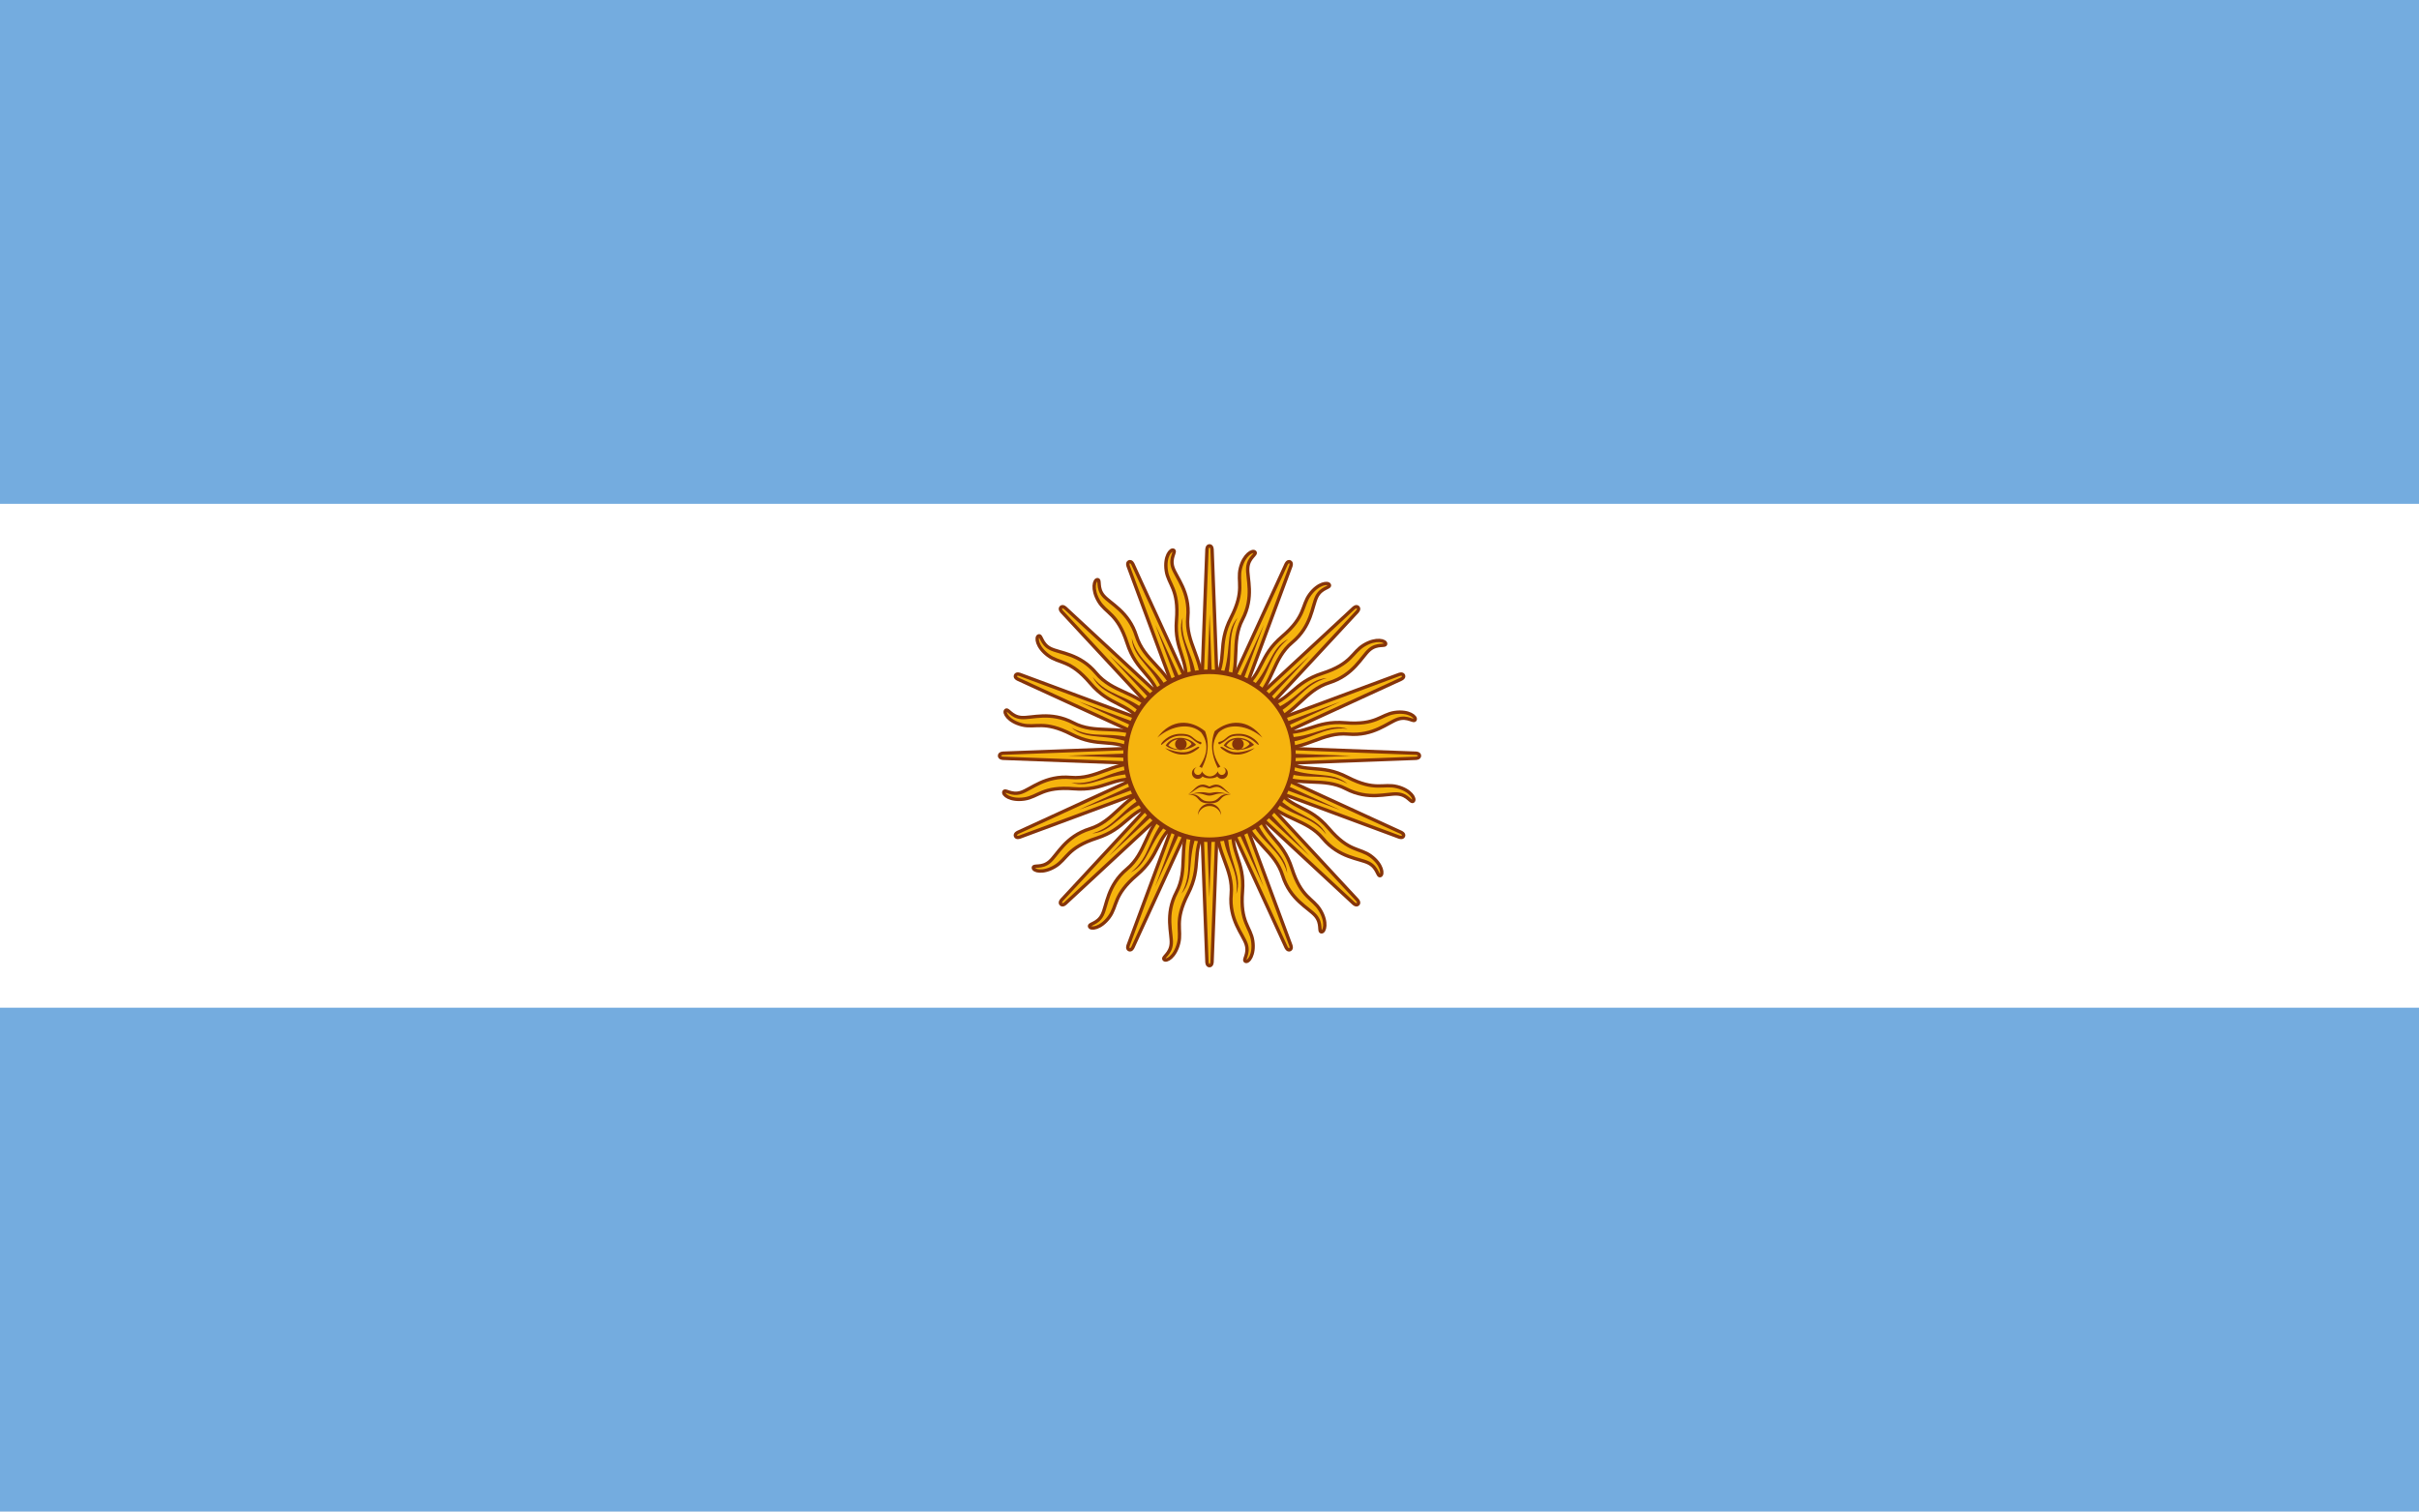
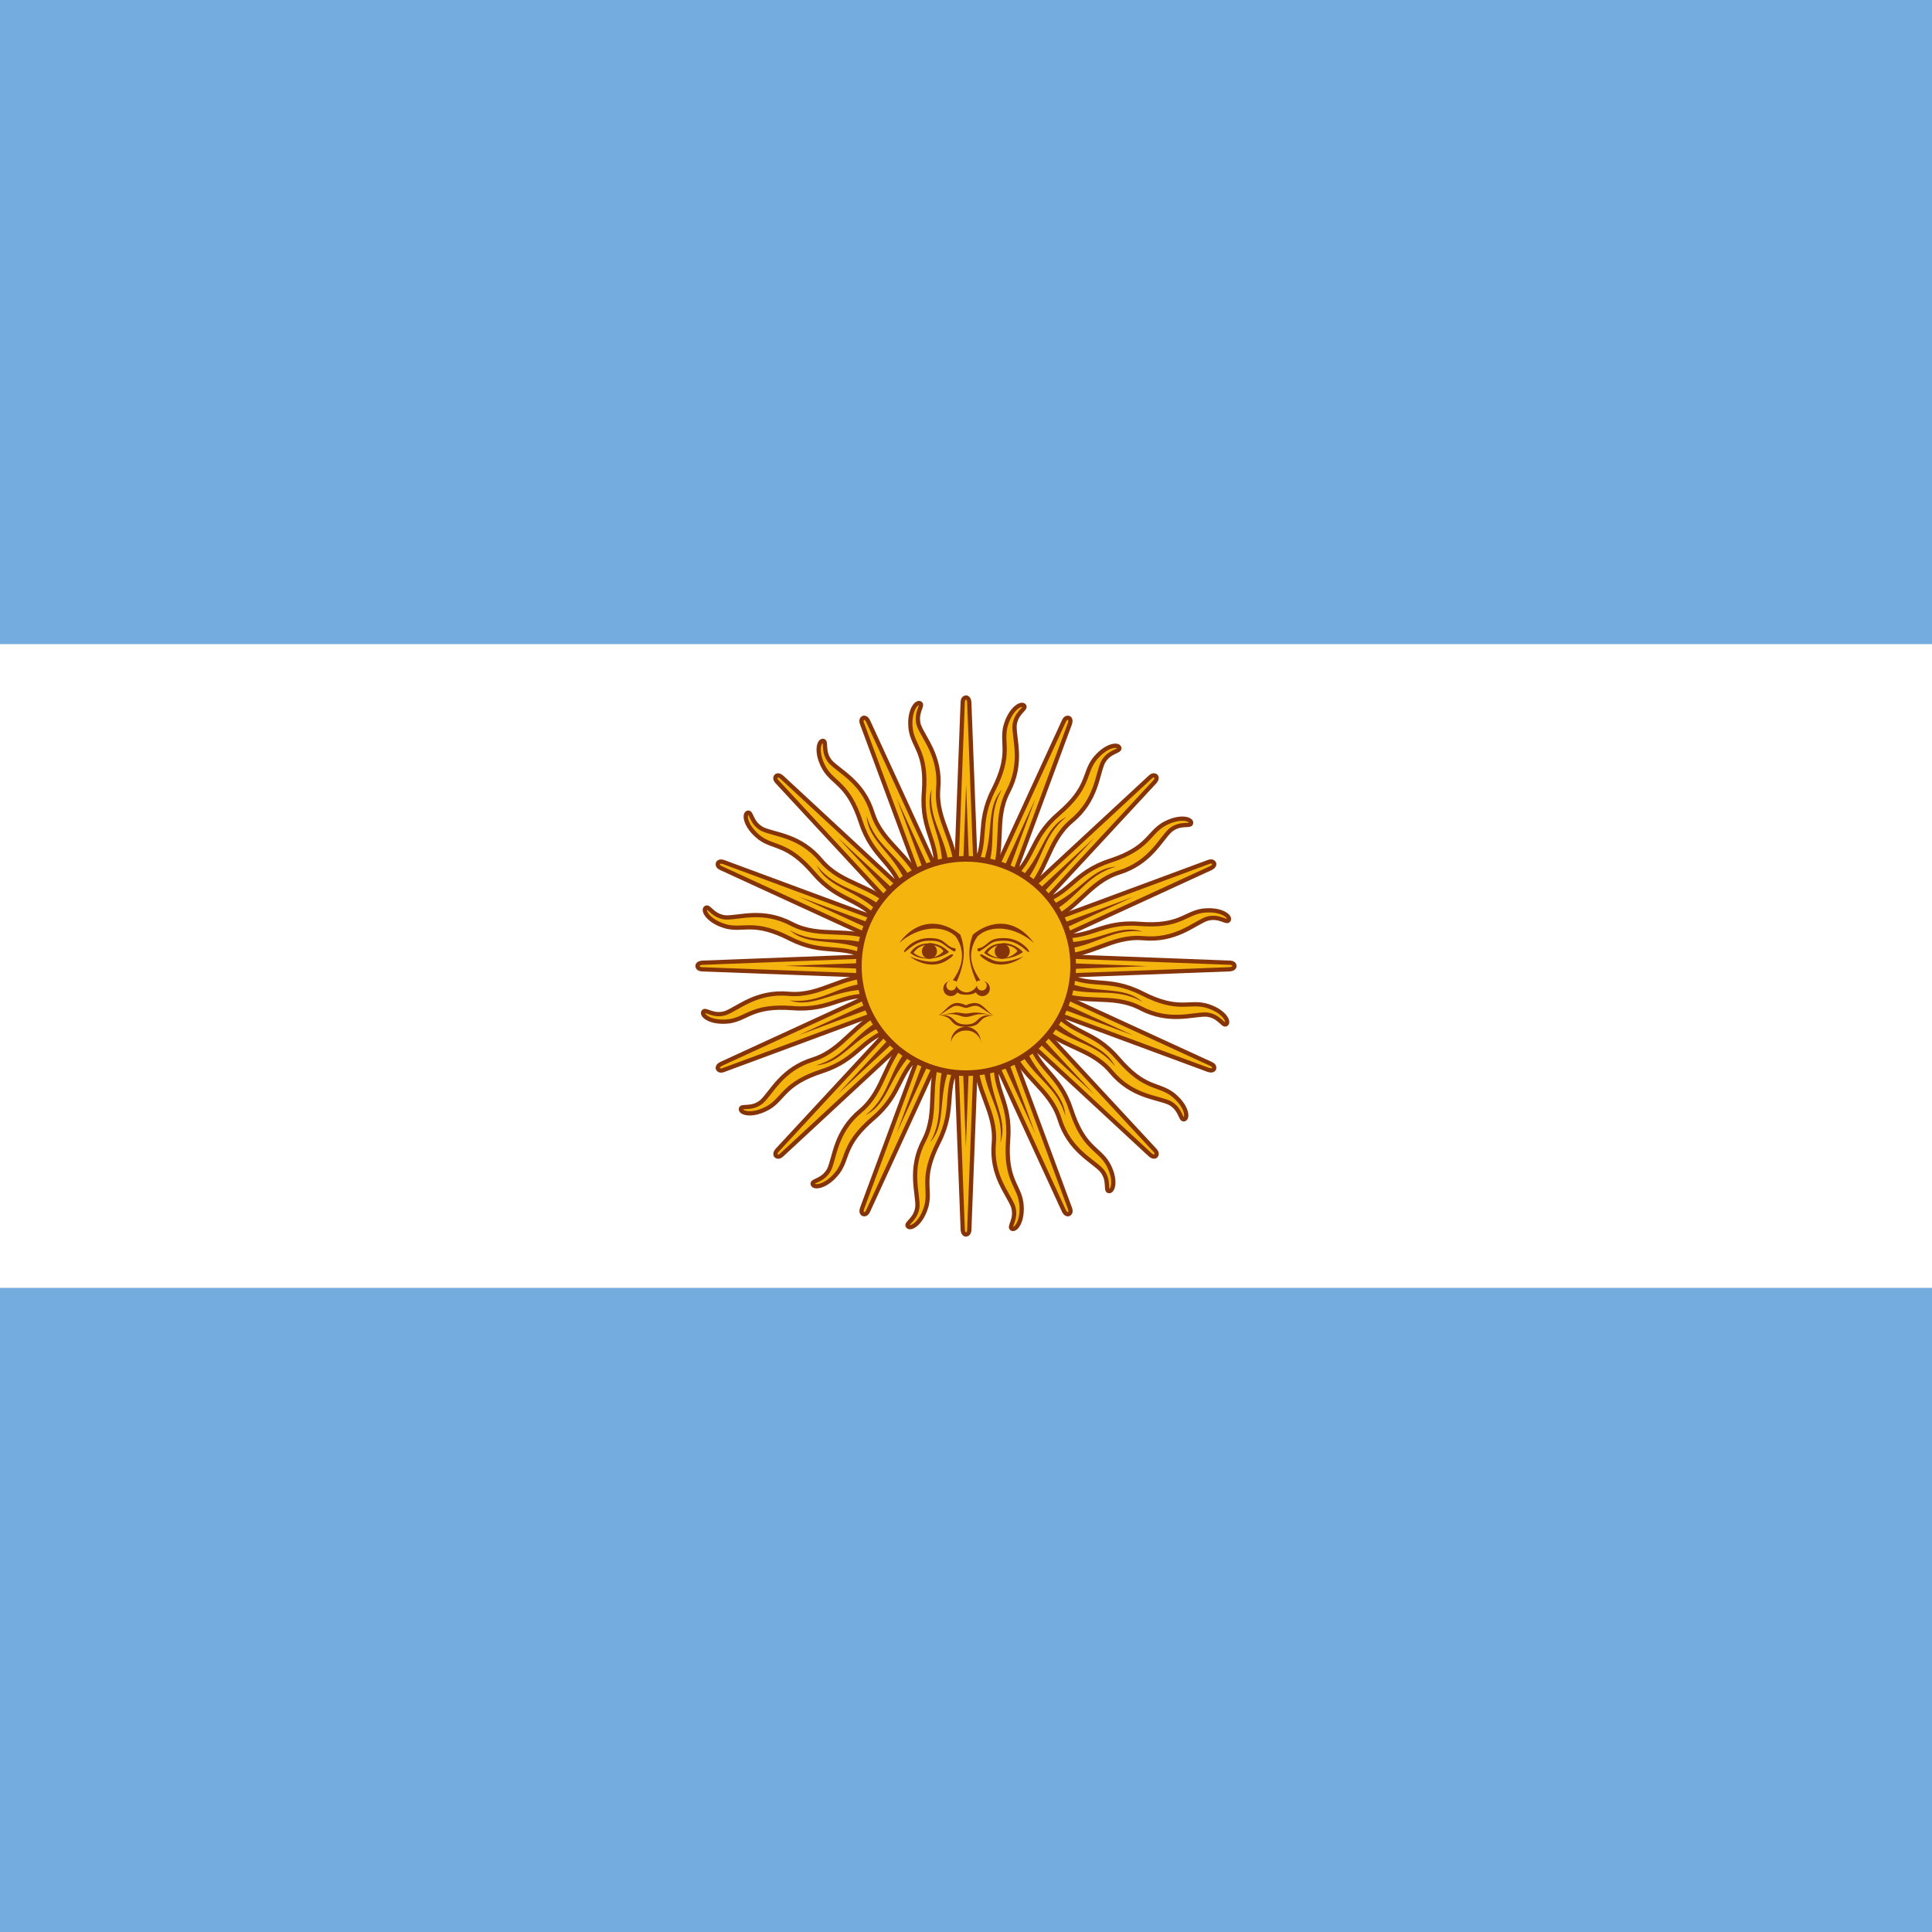
- <svg xmlns="http://www.w3.org/2000/svg" xmlns:xlink="http://www.w3.org/1999/xlink" width="800" version="1.0" height="500">
-   <rect width="800" fill="#74acdf" height="500" />
-   <rect y="166.67" width="800" fill="#fff" height="166.67" />
-   <g id="rays">
-     <path id="ray1" stroke-width="1.112" stroke="#85340a" fill="#f6b40e" d="m396.84 251.31l28.454 61.992s0.49 1.185 1.28 0.859c0.79-0.327 0.299-1.512 0.299-1.512l-23.715-63.956m-0.68 24.12c-0.346 9.428 5.453 14.613 4.694 23.032-0.757 8.42 3.867 13.18 4.94 16.454 1.073 3.274-1.16 5.232-0.198 5.698 0.963 0.466 3.07-2.121 2.383-6.776-0.687-4.655-4.22-6.037-3.39-16.32 0.83-10.283-4.206-12.678-2.98-22.058" />
-     <use xlink:href="#ray1" transform="rotate(22.5 400,250)" />
-     <use xlink:href="#ray1" transform="rotate(45 400,250)" />
-     <use xlink:href="#ray1" transform="rotate(67.5 400,250)" />
-     <path id="ray2" fill="#85340a" d="m404.31 274.41c0.453 9.054 5.587 13.063 4.579 21.314 2.213-6.525-3.123-11.583-2.82-21.22m-7.649-23.757l19.487 42.577-16.329-43.887" />
-     <use xlink:href="#ray2" transform="rotate(22.5 400,250)" />
-     <use xlink:href="#ray2" transform="rotate(45 400,250)" />
-     <use xlink:href="#ray2" transform="rotate(67.5 400,250)" />
+ <svg xmlns="http://www.w3.org/2000/svg" xmlns:xlink="http://www.w3.org/1999/xlink" id="flag-icon-css-ar" width="512" height="512">
+   <path fill="#74acdf" d="M0 0h512v512H0z" />
+   <path fill="#fff" d="M0 170.7h512v170.6H0z" />
+   <g id="c" transform="translate(-153.6) scale(1.024)">
+     <path id="a" fill="#f6b40e" stroke="#85340a" stroke-width="1.1" d="M396.8 251.3l28.5 62s.5 1.2 1.3.9c.8-.4.3-1.5.3-1.5l-23.7-64m-.7 24.1c-.4 9.4 5.4 14.6 4.7 23-.8 8.5 3.8 13.2 5 16.5 1 3.3-1.3 5.2-.3 5.7s3-2.1 2.4-6.8c-.7-4.6-4.2-6-3.4-16.3.8-10.3-4.2-12.7-3-22" />
+     <use width="100%" height="100%" transform="rotate(22.5 400 250)" xlink:href="#a" />
+     <use width="100%" height="100%" transform="rotate(45 400 250)" xlink:href="#a" />
+     <use width="100%" height="100%" transform="rotate(67.5 400 250)" xlink:href="#a" />
+     <path id="b" fill="#85340a" d="M404.3 274.4c.5 9 5.6 13 4.6 21.3 2.2-6.5-3.1-11.6-2.8-21.2m-7.7-23.8l19.5 42.6-16.3-43.9" />
+     <use width="100%" height="100%" transform="rotate(22.5 400 250)" xlink:href="#b" />
+     <use width="100%" height="100%" transform="rotate(45 400 250)" xlink:href="#b" />
+     <use width="100%" height="100%" transform="rotate(67.5 400 250)" xlink:href="#b" />
  </g>
-   <use xlink:href="#rays" transform="rotate(90 400,250)" />
-   <use xlink:href="#rays" transform="rotate(180 400,250)" />
-   <use xlink:href="#rays" transform="rotate(270 400,250)" />
-   <circle r="27.778" stroke="#85340a" cy="250" cx="400" stroke-width="1.5" fill="#f6b40e" />
-   <path id="loweyecontour" fill="#843511" d="m409.47 244.06c-1.897 0-3.713 0.822-4.781 2.531 2.137 1.923 6.856 2.132 10.062-0.219-1.388-1.495-3.385-2.312-5.281-2.312zm-0.031 0.438c1.846-0.034 3.572 0.814 3.812 1.656-2.137 2.35-5.551 2.146-7.688 0.438 0.935-1.496 2.439-2.068 3.875-2.094z" />
-   <use xlink:href="#uppalpebra" transform="matrix(-1 0 0 1 800.25 0)" />
-   <use xlink:href="#eyebrow_nose" transform="matrix(-1 0 0 1 800.25 0)" />
-   <use xlink:href="#pupil" transform="translate(18.862)" />
-   <use xlink:href="#lowpalpebra" transform="matrix(-1 0 0 1 800.25 0)" />
-   <path d="m395.75 253.84c-0.913 0.167-1.562 0.977-1.562 1.906 0 1.061 0.877 1.906 1.938 1.906 0.627 0 1.202-0.297 1.562-0.812 0.74 0.556 1.765 0.615 2.312 0.625 0.084 0.002 0.193 0 0.25 0 0.548-0.01 1.573-0.069 2.312-0.625 0.36 0.516 0.936 0.812 1.562 0.812 1.06 0 1.938-0.845 1.938-1.906 0-0.929-0.649-1.74-1.562-1.906 0.513 0.181 0.844 0.676 0.844 1.219 0 0.707-0.571 1.281-1.281 1.281-0.68 0-1.241-0.54-1.281-1.219-0.209 0.416-1.034 1.655-2.656 1.719-1.622-0.064-2.448-1.302-2.656-1.719-0.04 0.679-0.601 1.219-1.281 1.219-0.71 0-1.281-0.574-1.281-1.281 0-0.542 0.331-1.038 0.844-1.219z" fill="#85340a" />
-   <path d="m397.84 259.53c-2.138 0-2.983 1.937-4.906 3.219 1.069-0.426 1.91-1.269 3.406-2.125 1.496-0.854 2.772 0.188 3.625 0.188h0.031c0.853 0 2.129-1.042 3.625-0.188 1.497 0.856 2.369 1.699 3.438 2.125-1.923-1.282-2.8-3.219-4.938-3.219-0.427 0-1.272 0.231-2.125 0.656h-0.031c-0.853-0.426-1.698-0.656-2.125-0.656z" fill="#85340a" />
-   <path d="m397.12 262.06c-0.844 0.037-1.96 0.207-3.562 0.688 3.847-0.854 4.696 0.438 6.406 0.438h0.031c1.71 0 2.559-1.292 6.406-0.438-4.274-1.282-5.124-0.438-6.406-0.438h-0.031c-0.801 0-1.437-0.312-2.844-0.25z" fill="#85340a" />
-   <path d="m393.75 262.72c-0.248 0.003-0.519 0.005-0.812 0.031 4.488 0.428 2.331 3 7.031 3h0.031c4.701 0 2.575-2.572 7.062-3-4.701-0.427-3.215 2.344-7.062 2.344h-0.031c-3.607 0-2.496-2.421-6.219-2.375z" fill="#85340a" />
-   <path d="m403.85 269.66c0-2.123-1.723-3.846-3.846-3.846-2.123 0-3.846 1.723-3.846 3.846 0.423-1.781 2.017-3.039 3.846-3.039 1.833 0 3.424 1.259 3.846 3.039v0 0z" fill="#85340a" />
-   <path id="eyebrow_nose" fill="#85340a" d="m382.73 244.02c4.915-4.273 11.11-4.915 14.53-1.709 0.837 1.121 1.373 2.319 1.593 3.57 0.43 2.433-0.33 5.062-2.237 7.756 0.215-0.001 0.643 0.212 0.857 0.427 1.697-3.244 2.297-6.576 1.74-9.745-0.146-0.828-0.373-1.643-0.67-2.436-4.701-3.845-11.11-4.273-15.811 2.138z" />
-   <path id="uppalpebra" fill="#85340a" d="m390.42 242.74c2.777 0 3.419 0.642 4.701 1.71 1.283 1.068 1.923 0.854 2.137 1.068 0.212 0.214 0 0.854-0.427 0.64s-1.283-0.64-2.563-1.709c-1.283-1.07-2.563-1.068-3.846-1.068-3.846 0-5.983 3.205-6.409 2.991-0.427-0.214 2.137-3.632 6.409-3.632z" />
-   <use xlink:href="#loweyecontour" transform="translate(-19.181)" />
-   <circle id="pupil" cy="246.15" cx="390.54" r="1.923" fill="#85340a" />
-   <path id="lowpalpebra" fill="#85340a" d="m385.29 247.44c3.633 2.778 7.265 2.564 9.402 1.282 2.137-1.282 2.137-1.709 1.71-1.709-0.427 0-0.853 0.427-2.563 1.281-1.71 0.856-4.273 0.856-8.546-0.854z" />
+   <use width="100%" height="100%" transform="rotate(90 256 256)" xlink:href="#c" />
+   <use width="100%" height="100%" transform="rotate(180 256 256)" xlink:href="#c" />
+   <use width="100%" height="100%" transform="rotate(-90 256 256)" xlink:href="#c" />
+   <circle cx="256" cy="256" r="28.4" fill="#f6b40e" stroke="#85340a" stroke-width="1.5" />
+   <path id="h" fill="#843511" d="M265.7 250c-2 0-3.8.8-4.9 2.5 2.2 2 7 2.2 10.3-.2a7.5 7.5 0 0 0-5.4-2.4zm0 .4c1.9 0 3.6.8 3.9 1.7-2.2 2.4-5.7 2.2-7.9.4a4.6 4.6 0 0 1 4-2.1z" />
+   <use width="100%" height="100%" transform="matrix(-1 0 0 1 512.3 0)" xlink:href="#d" />
+   <use width="100%" height="100%" transform="matrix(-1 0 0 1 512.3 0)" xlink:href="#e" />
+   <use width="100%" height="100%" transform="translate(19.3)" xlink:href="#f" />
+   <use width="100%" height="100%" transform="matrix(-1 0 0 1 512.3 0)" xlink:href="#g" />
+   <path fill="#85340a" d="M251.7 260a2 2 0 1 0 2 3c.7.6 1.7.6 2.3.6h.3a4.2 4.2 0 0 0 2.3-.6 2 2 0 1 0 2-3c.5.1.9.6.9 1.2a1.3 1.3 0 0 1-1.3 1.3 1.3 1.3 0 0 1-1.3-1.3 3.3 3.3 0 0 1-2.8 1.8 3.3 3.3 0 0 1-2.7-1.8 1.3 1.3 0 0 1-1.3 1.3 1.3 1.3 0 0 1-1.3-1.3c0-.6.3-1 .8-1.3zm2 5.8c-2.1 0-3 2-5 3.3 1.2-.5 2-1.3 3.6-2.2 1.5-.9 2.8.2 3.7.2.9 0 2.2-1.1 3.7-.2 1.5.9 2.4 1.7 3.5 2.2-2-1.4-2.8-3.3-5-3.3a6 6 0 0 0-2.2.6 5.8 5.8 0 0 0-2.2-.6z" />
+   <path fill="#85340a" d="M253 268.4a15 15 0 0 0-3.6.7c4-1 4.8.4 6.6.4 1.8 0 2.6-1.3 6.6-.5-4.4-1.2-5.3-.4-6.6-.4-.9 0-1.5-.3-3-.3z" />
+   <path fill="#85340a" d="M249.6 269h-.8c4.6.5 2.3 3.1 7.2 3.1 4.8 0 2.6-2.6 7.2-3-4.8-.5-3.3 2.4-7.2 2.4-3.7 0-2.6-2.5-6.4-2.5zm10.3 7.1a4 4 0 0 0-3.9-4 4 4 0 0 0-4 4 4 4 0 0 1 4-3 4 4 0 0 1 4 3z" />
+   <path id="e" fill="#85340a" d="M238.3 249.9c5-4.4 11.4-5 14.9-1.8a8.6 8.6 0 0 1 1.6 3.7c.5 2.5-.3 5.2-2.3 8 .3 0 .7.1 1 .4 1.6-3.4 2.3-6.8 1.7-10a14.2 14.2 0 0 0-.7-2.5c-4.8-4-11.4-4.4-16.2 2.2z" />
+   <path id="d" fill="#85340a" d="M246.2 248.6c2.8 0 3.5.6 4.8 1.7 1.3 1.1 2 .9 2.2 1.1.2.2 0 .9-.5.7-.4-.3-1.2-.7-2.6-1.8-1.3-1-2.6-1-4-1-3.8 0-6 3.2-6.5 3-.4-.2 2.2-3.7 6.6-3.7z" />
+   <use width="100%" height="100%" transform="translate(-19.6)" xlink:href="#h" />
+   <circle id="f" cx="246.3" cy="252.1" r="2" fill="#85340a" />
+   <path id="g" fill="#85340a" d="M241 253.4c3.7 2.8 7.4 2.6 9.6 1.3 2.2-1.3 2.2-1.8 1.7-1.8-.4 0-.9.5-2.6 1.3-1.8 1-4.4 1-8.8-.8z" />
</svg>
